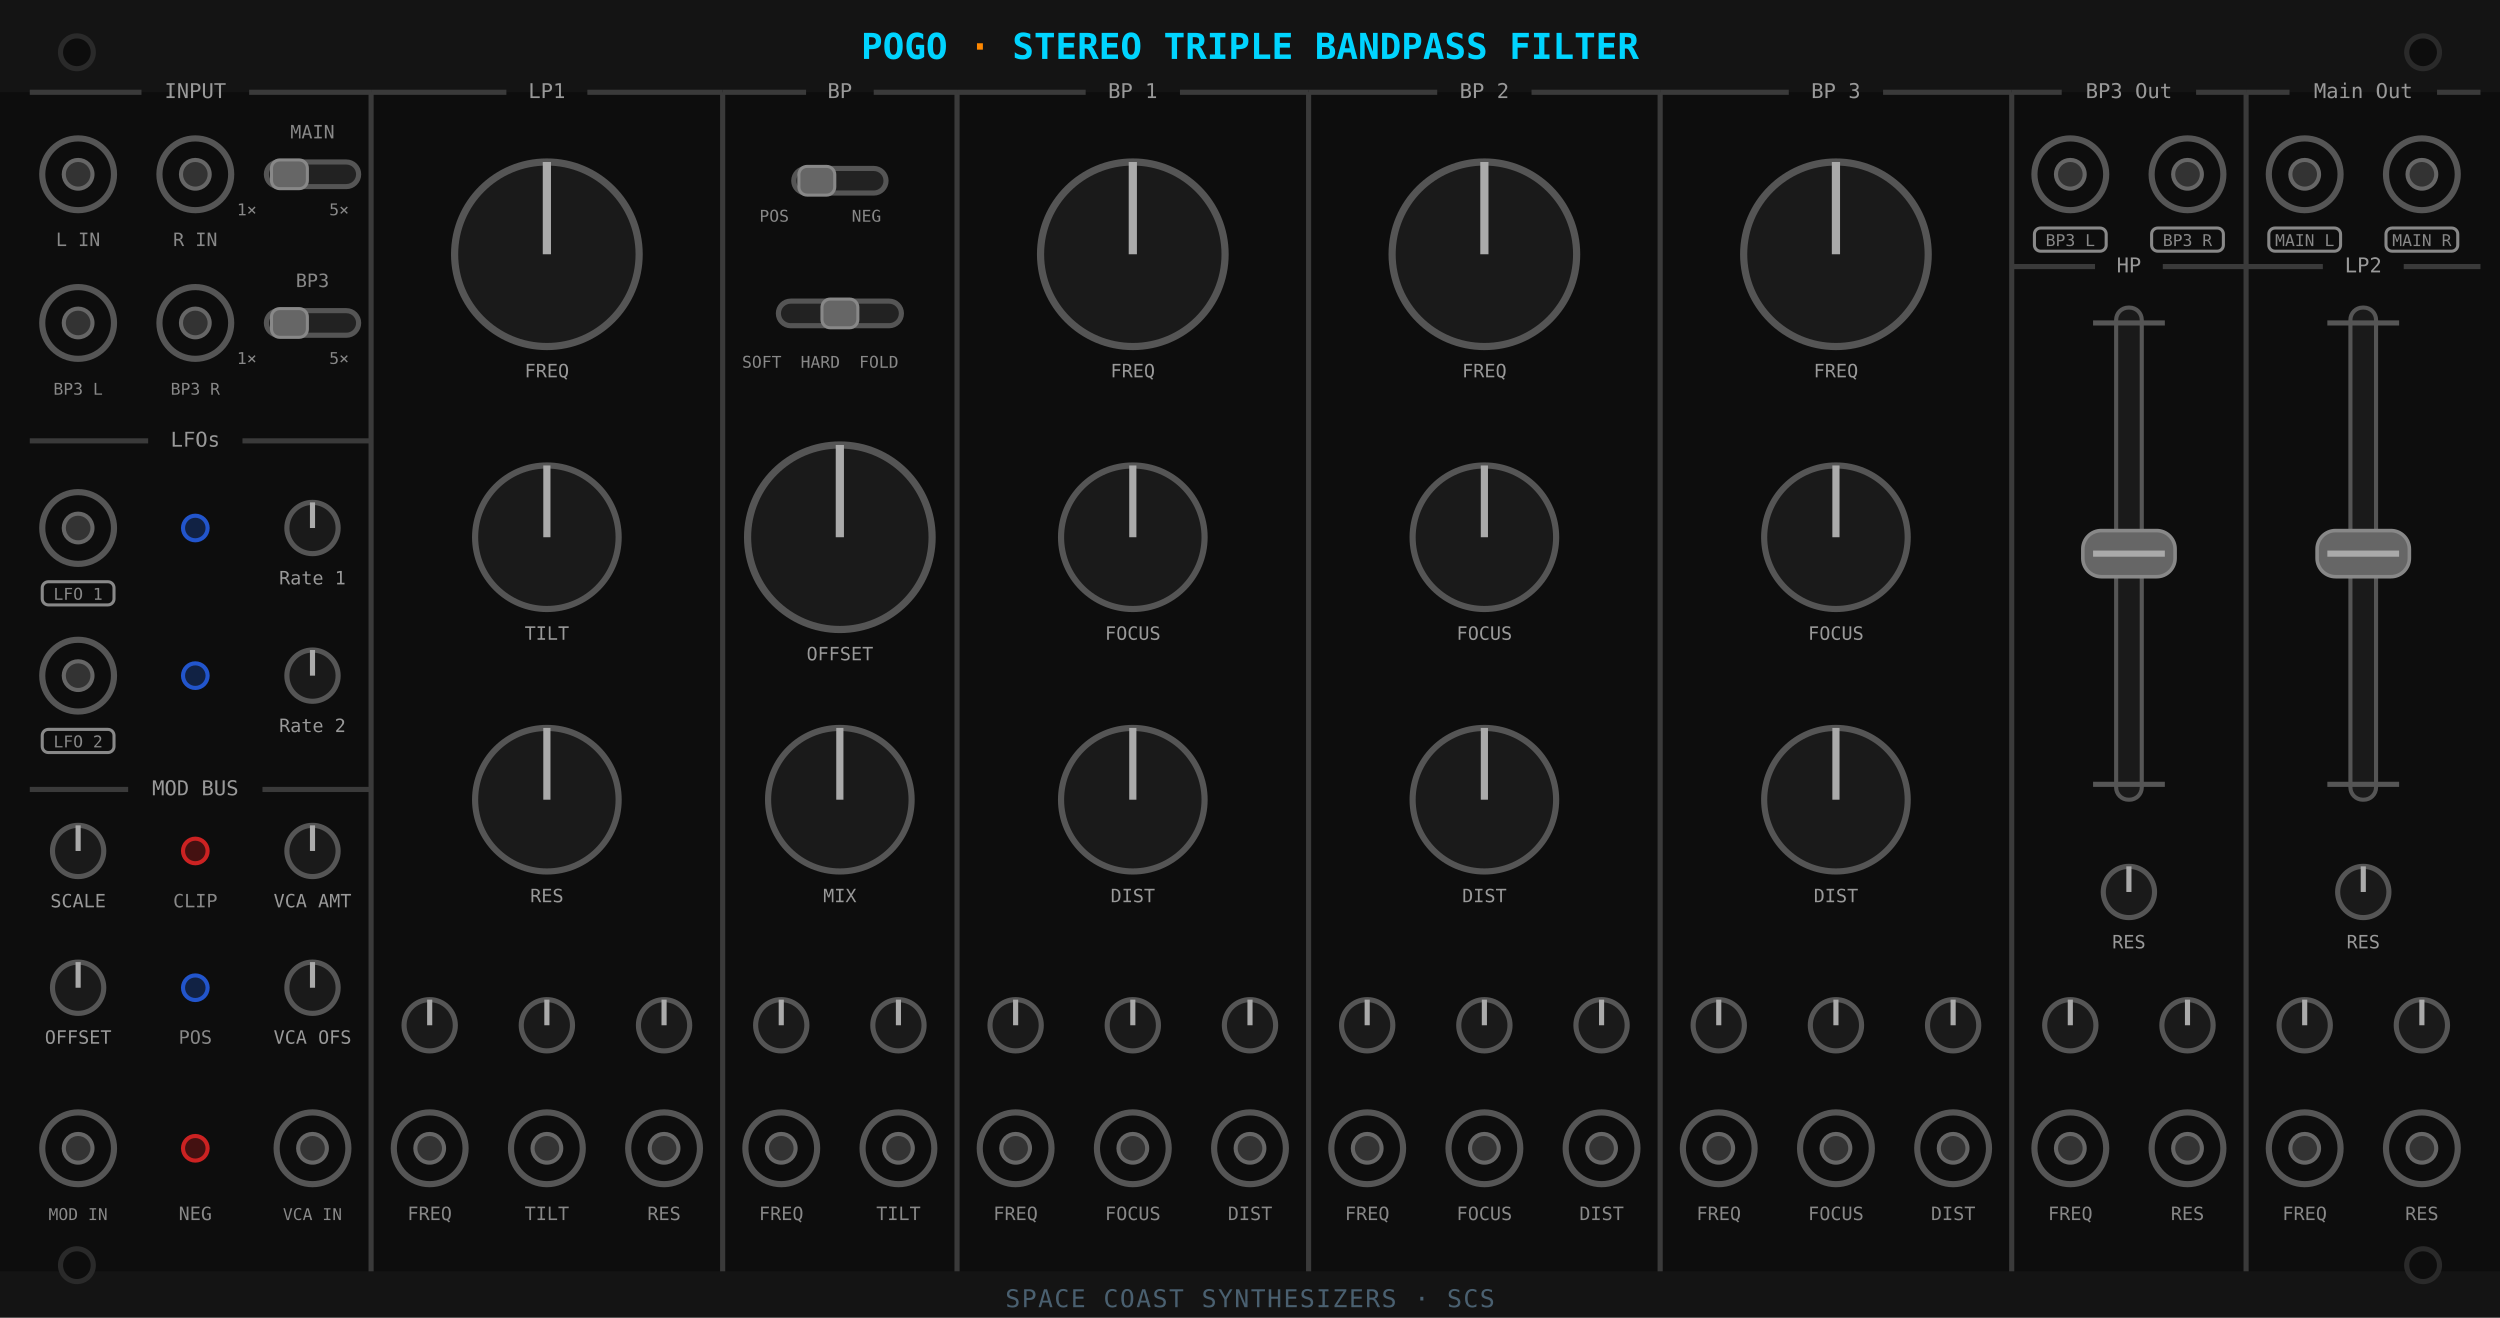
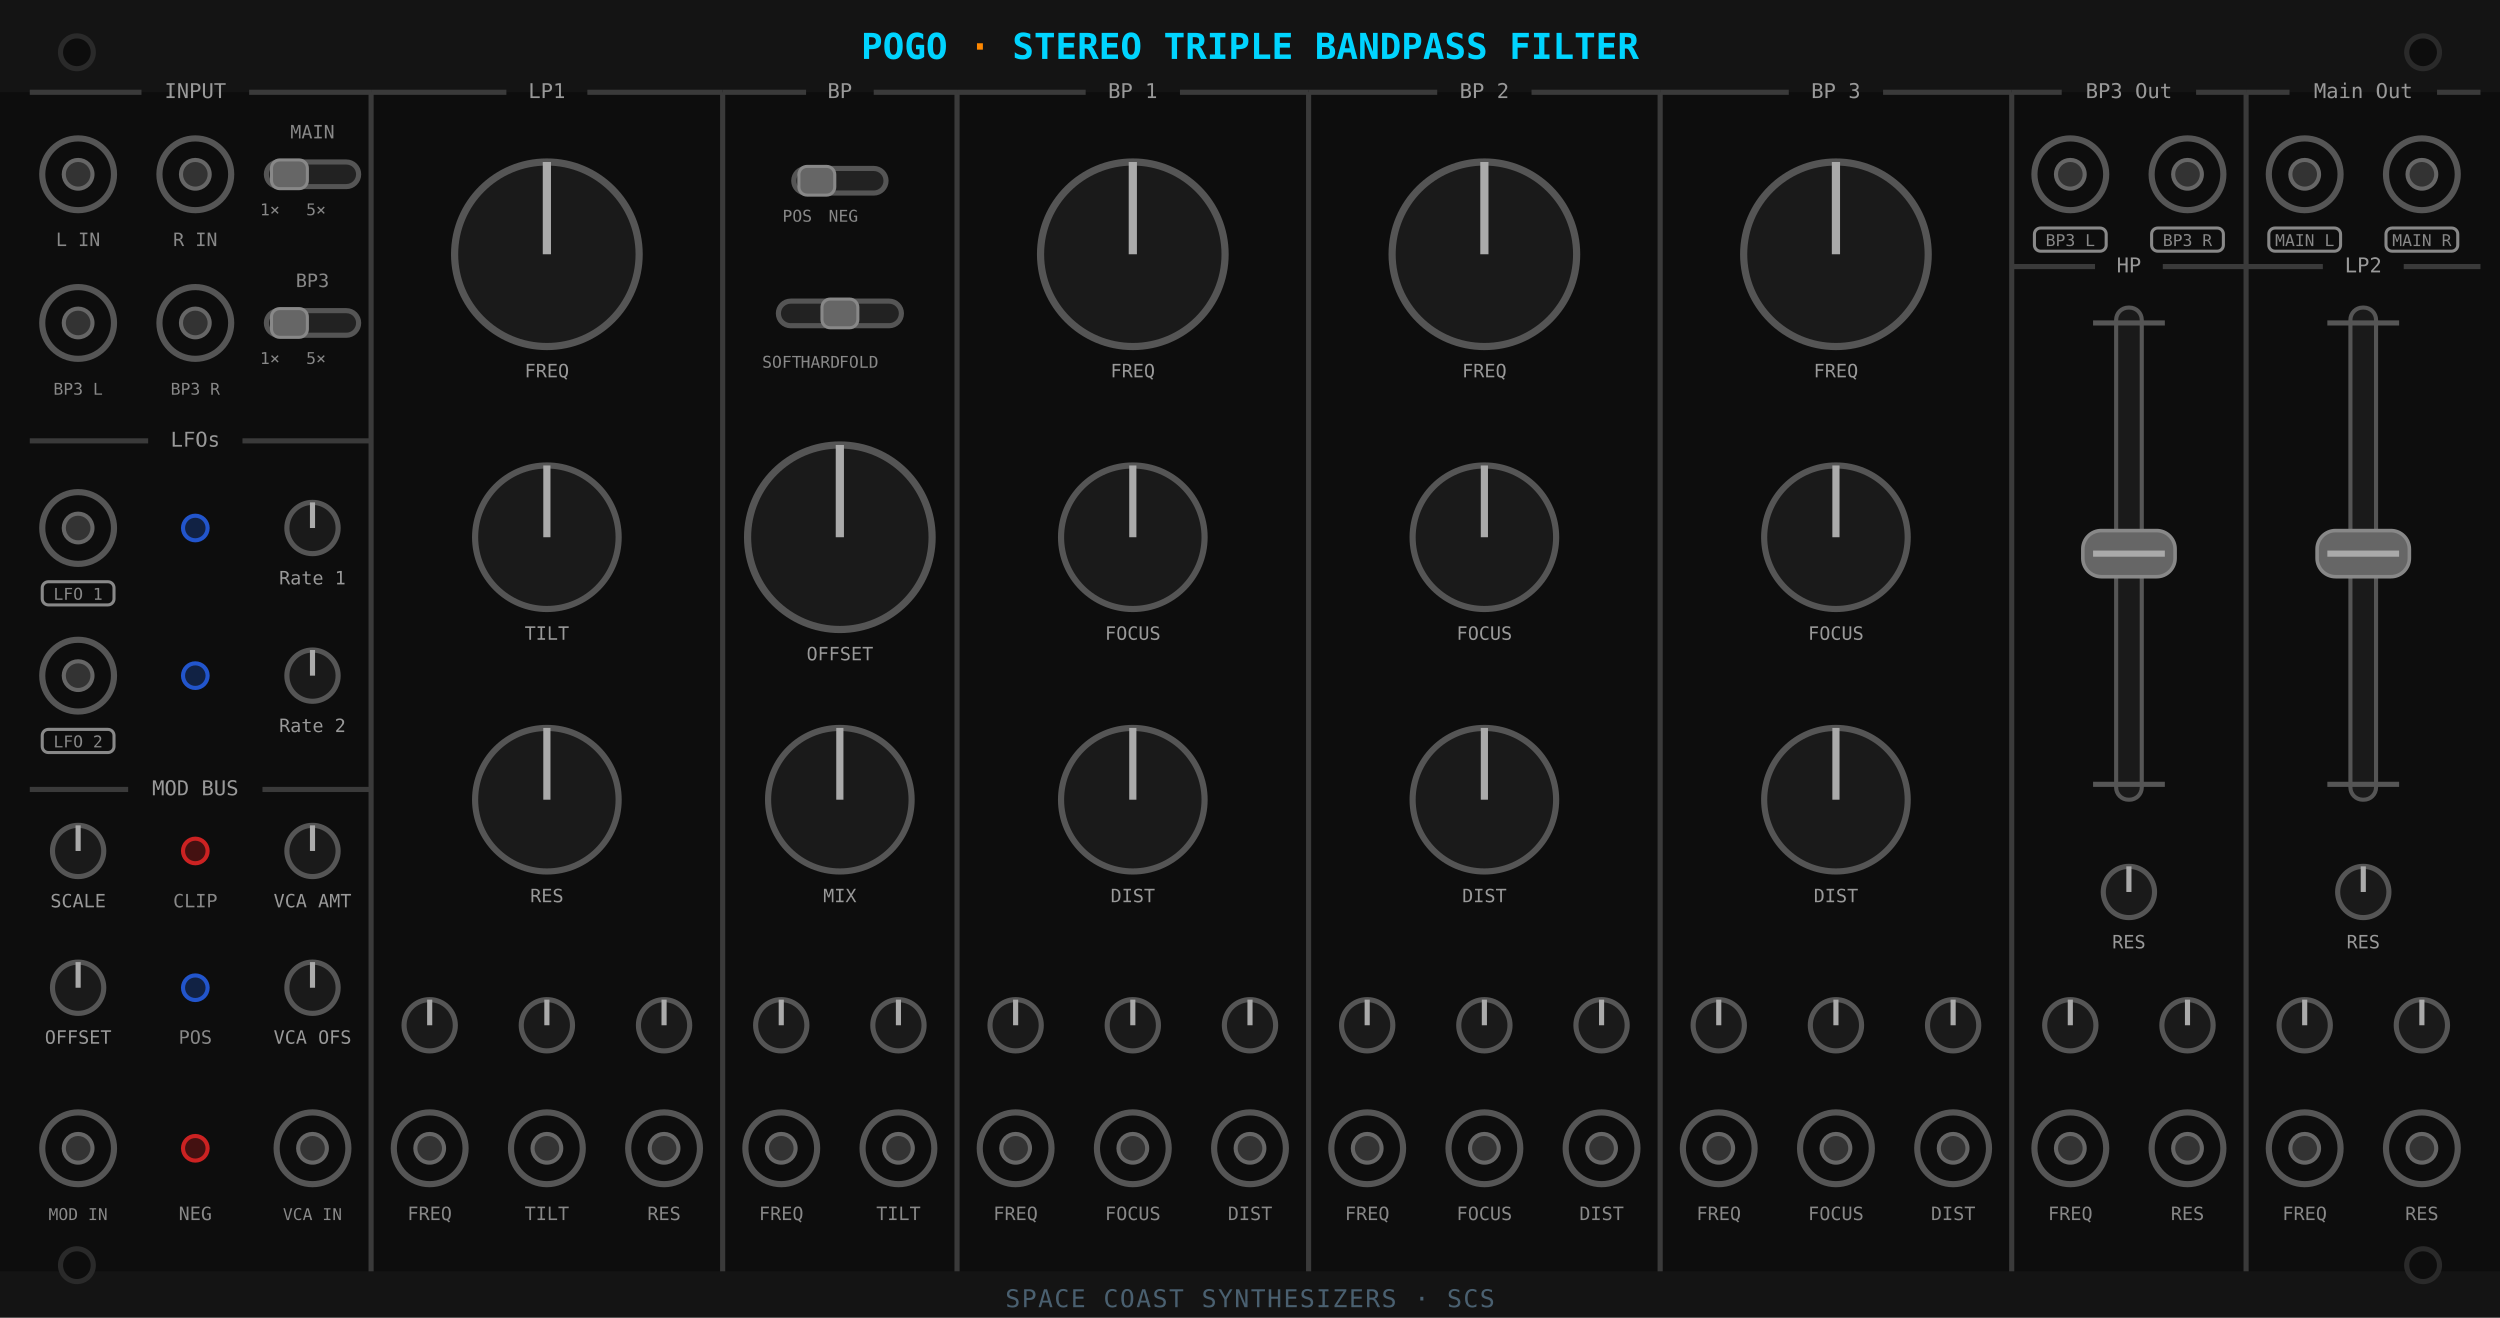
<svg xmlns="http://www.w3.org/2000/svg" width="243.84mm" height="128.5mm" viewBox="0 0 243.84 128.5">
  <rect x="0" y="0" width="243.84" height="128.5" fill="#0d0d0d" />
  <rect x="0" y="0" width="243.84" height="9.0" fill="#141414" />
  <rect x="0" y="124.0" width="243.84" height="4.5" fill="#141414" />
  <circle cx="7.5" cy="5.1" r="1.6" fill="#0d0d0d" stroke="#2a2a2a" stroke-width="0.5" />
  <circle cx="236.34" cy="5.1" r="1.6" fill="#0d0d0d" stroke="#2a2a2a" stroke-width="0.5" />
  <circle cx="7.5" cy="123.4" r="1.6" fill="#0d0d0d" stroke="#2a2a2a" stroke-width="0.5" />
  <circle cx="236.34" cy="123.4" r="1.6" fill="#0d0d0d" stroke="#2a2a2a" stroke-width="0.5" />
  <text x="121.92" y="5.75" fill="#00d4ff" font-family="monospace" font-size="3.5" font-weight="bold" text-anchor="middle">POGO  <tspan fill="#ff8800">·</tspan> STEREO TRIPLE BANDPASS FILTER</text>
  <text x="121.92" y="127.5" fill="#4a6070" font-family="monospace" font-size="2.4" text-anchor="middle" letter-spacing="0.15">SPACE COAST SYNTHESIZERS  ·  SCS</text>
  <line x1="36.195" y1="9.0" x2="36.195" y2="124.0" stroke="#3a3a3a" stroke-width="0.5" />
  <line x1="70.485" y1="9.0" x2="70.485" y2="124.0" stroke="#3a3a3a" stroke-width="0.5" />
  <line x1="93.345" y1="9.0" x2="93.345" y2="124.0" stroke="#3a3a3a" stroke-width="0.5" />
  <line x1="127.635" y1="9.0" x2="127.635" y2="124.0" stroke="#3a3a3a" stroke-width="0.5" />
  <line x1="161.925" y1="9.0" x2="161.925" y2="124.0" stroke="#3a3a3a" stroke-width="0.5" />
  <line x1="196.215" y1="9.0" x2="196.215" y2="124.0" stroke="#3a3a3a" stroke-width="0.5" />
  <line x1="219.075" y1="9.0" x2="219.075" y2="124.0" stroke="#3a3a3a" stroke-width="0.5" />
  <line x1="2.905" y1="9.0" x2="13.80" y2="9.0" stroke="#3a3a3a" stroke-width="0.5" />
  <line x1="24.30" y1="9.0" x2="36.195" y2="9.0" stroke="#3a3a3a" stroke-width="0.5" />
  <text x="19.05" y="9.0" fill="#999" font-family="monospace" font-size="2.0" text-anchor="middle" dominant-baseline="middle">INPUT</text>
  <line x1="2.905" y1="43.0" x2="14.45" y2="43.0" stroke="#3a3a3a" stroke-width="0.5" />
  <line x1="23.65" y1="43.0" x2="36.195" y2="43.0" stroke="#3a3a3a" stroke-width="0.5" />
  <text x="19.05" y="43.0" fill="#999" font-family="monospace" font-size="2.0" text-anchor="middle" dominant-baseline="middle">LFOs</text>
  <line x1="2.905" y1="77.0" x2="12.50" y2="77.0" stroke="#3a3a3a" stroke-width="0.5" />
  <line x1="25.60" y1="77.0" x2="36.195" y2="77.0" stroke="#3a3a3a" stroke-width="0.5" />
  <text x="19.05" y="77.0" fill="#999" font-family="monospace" font-size="2.0" text-anchor="middle" dominant-baseline="middle">MOD BUS</text>
  <line x1="36.195" y1="9.0" x2="49.39" y2="9.0" stroke="#3a3a3a" stroke-width="0.5" />
  <line x1="57.29" y1="9.0" x2="70.485" y2="9.0" stroke="#3a3a3a" stroke-width="0.5" />
  <text x="53.34" y="9.0" fill="#999" font-family="monospace" font-size="2.0" text-anchor="middle" dominant-baseline="middle">LP1</text>
  <line x1="70.485" y1="9.0" x2="78.62" y2="9.0" stroke="#3a3a3a" stroke-width="0.5" />
  <line x1="85.22" y1="9.0" x2="93.345" y2="9.0" stroke="#3a3a3a" stroke-width="0.5" />
  <text x="81.915" y="9.0" fill="#999" font-family="monospace" font-size="2.0" text-anchor="middle" dominant-baseline="middle">BP</text>
  <line x1="93.345" y1="9.0" x2="105.89" y2="9.0" stroke="#3a3a3a" stroke-width="0.5" />
  <line x1="115.09" y1="9.0" x2="127.635" y2="9.0" stroke="#3a3a3a" stroke-width="0.5" />
  <text x="110.49" y="9.0" fill="#999" font-family="monospace" font-size="2.0" text-anchor="middle" dominant-baseline="middle">BP 1</text>
  <line x1="127.635" y1="9.0" x2="140.18" y2="9.0" stroke="#3a3a3a" stroke-width="0.5" />
  <line x1="149.38" y1="9.0" x2="161.925" y2="9.0" stroke="#3a3a3a" stroke-width="0.5" />
  <text x="144.78" y="9.0" fill="#999" font-family="monospace" font-size="2.0" text-anchor="middle" dominant-baseline="middle">BP 2</text>
  <line x1="161.925" y1="9.0" x2="174.47" y2="9.0" stroke="#3a3a3a" stroke-width="0.5" />
  <line x1="183.67" y1="9.0" x2="196.215" y2="9.0" stroke="#3a3a3a" stroke-width="0.5" />
  <text x="179.07" y="9.0" fill="#999" font-family="monospace" font-size="2.0" text-anchor="middle" dominant-baseline="middle">BP 3</text>
  <line x1="196.215" y1="9.0" x2="201.09" y2="9.0" stroke="#3a3a3a" stroke-width="0.5" />
  <line x1="214.20" y1="9.0" x2="219.075" y2="9.0" stroke="#3a3a3a" stroke-width="0.5" />
  <text x="207.645" y="9.0" fill="#999" font-family="monospace" font-size="2.0" text-anchor="middle" dominant-baseline="middle">BP3 Out</text>
  <line x1="196.215" y1="26.0" x2="204.34" y2="26.0" stroke="#3a3a3a" stroke-width="0.5" />
  <line x1="210.95" y1="26.0" x2="219.075" y2="26.0" stroke="#3a3a3a" stroke-width="0.5" />
  <text x="207.645" y="26.0" fill="#999" font-family="monospace" font-size="2.0" text-anchor="middle" dominant-baseline="middle">HP</text>
  <line x1="219.075" y1="9.0" x2="223.31" y2="9.0" stroke="#3a3a3a" stroke-width="0.5" />
  <line x1="237.70" y1="9.0" x2="241.935" y2="9.0" stroke="#3a3a3a" stroke-width="0.5" />
  <text x="230.505" y="9.0" fill="#999" font-family="monospace" font-size="2.0" text-anchor="middle" dominant-baseline="middle">Main Out</text>
  <line x1="219.075" y1="26.0" x2="226.56" y2="26.0" stroke="#3a3a3a" stroke-width="0.5" />
  <line x1="234.45" y1="26.0" x2="241.935" y2="26.0" stroke="#3a3a3a" stroke-width="0.5" />
  <text x="230.505" y="26.0" fill="#999" font-family="monospace" font-size="2.0" text-anchor="middle" dominant-baseline="middle">LP2</text>
  <circle cx="7.62" cy="17.0" r="3.5" fill="none" stroke="#555" stroke-width="0.6" />
  <circle cx="7.62" cy="17.0" r="1.4" fill="#333" stroke="#666" stroke-width="0.4" />
  <text x="7.62" y="24.0" fill="#888" font-family="monospace" font-size="1.8" text-anchor="middle">L IN</text>
  <circle cx="19.05" cy="17.0" r="3.5" fill="none" stroke="#555" stroke-width="0.6" />
  <circle cx="19.05" cy="17.0" r="1.4" fill="#333" stroke="#666" stroke-width="0.4" />
  <text x="19.05" y="24.0" fill="#888" font-family="monospace" font-size="1.8" text-anchor="middle">R IN</text>
  <text x="30.48" y="13.5" fill="#888" font-family="monospace" font-size="1.8" text-anchor="middle">MAIN</text>
  <rect x="25.98" y="15.80" width="9" height="2.4" rx="1.2" fill="#222" stroke="#555" stroke-width="0.5" />
  <rect x="26.48" y="15.60" width="3.5" height="2.8" rx="0.8" fill="#666" stroke="#888" stroke-width="0.3" />
-   <text x="24.075" y="21.0" fill="#888" font-family="monospace" font-size="1.6" text-anchor="middle">1×</text>
-   <text x="33.075" y="21.0" fill="#888" font-family="monospace" font-size="1.6" text-anchor="middle">5×</text>
+   <text x="26.325" y="21.0" fill="#888" font-family="monospace" font-size="1.6" text-anchor="middle">1×</text>
+   <text x="30.825" y="21.0" fill="#888" font-family="monospace" font-size="1.6" text-anchor="middle">5×</text>
  <circle cx="7.62" cy="31.5" r="3.5" fill="none" stroke="#555" stroke-width="0.6" />
  <circle cx="7.62" cy="31.5" r="1.4" fill="#333" stroke="#666" stroke-width="0.4" />
  <text x="7.62" y="38.5" fill="#888" font-family="monospace" font-size="1.6" text-anchor="middle">BP3 L</text>
  <circle cx="19.05" cy="31.5" r="3.5" fill="none" stroke="#555" stroke-width="0.6" />
  <circle cx="19.05" cy="31.5" r="1.4" fill="#333" stroke="#666" stroke-width="0.4" />
  <text x="19.05" y="38.5" fill="#888" font-family="monospace" font-size="1.6" text-anchor="middle">BP3 R</text>
  <text x="30.48" y="28.0" fill="#888" font-family="monospace" font-size="1.8" text-anchor="middle">BP3</text>
  <rect x="25.98" y="30.30" width="9" height="2.4" rx="1.2" fill="#222" stroke="#555" stroke-width="0.5" />
  <rect x="26.48" y="30.10" width="3.5" height="2.8" rx="0.8" fill="#666" stroke="#888" stroke-width="0.3" />
-   <text x="24.075" y="35.5" fill="#888" font-family="monospace" font-size="1.6" text-anchor="middle">1×</text>
-   <text x="33.075" y="35.5" fill="#888" font-family="monospace" font-size="1.6" text-anchor="middle">5×</text>
+   <text x="26.325" y="35.5" fill="#888" font-family="monospace" font-size="1.6" text-anchor="middle">1×</text>
+   <text x="30.825" y="35.5" fill="#888" font-family="monospace" font-size="1.6" text-anchor="middle">5×</text>
  <circle cx="7.62" cy="51.5" r="3.5" fill="none" stroke="#555" stroke-width="0.6" />
  <circle cx="7.62" cy="51.5" r="1.4" fill="#333" stroke="#666" stroke-width="0.4" />
  <rect x="4.12" y="56.74" width="7.0" height="2.26" rx="0.6" fill="none" stroke="#888" stroke-width="0.3" />
  <text x="7.62" y="58.5" fill="#888" font-family="monospace" font-size="1.6" text-anchor="middle">LFO 1</text>
  <circle cx="19.05" cy="51.5" r="1.2" fill="#112244" stroke="#2255cc" stroke-width="0.4" />
  <circle cx="30.48" cy="51.5" r="2.5" fill="#1a1a1a" stroke="#555" stroke-width="0.5" />
  <line x1="30.48" y1="51.5" x2="30.48" y2="49.0" stroke="#aaa" stroke-width="0.5" />
  <text x="30.48" y="57.0" fill="#999" font-family="monospace" font-size="1.8" text-anchor="middle">Rate 1</text>
  <circle cx="7.62" cy="65.9" r="3.5" fill="none" stroke="#555" stroke-width="0.6" />
  <circle cx="7.62" cy="65.9" r="1.4" fill="#333" stroke="#666" stroke-width="0.4" />
  <rect x="4.12" y="71.14" width="7.0" height="2.26" rx="0.6" fill="none" stroke="#888" stroke-width="0.3" />
  <text x="7.62" y="72.9" fill="#888" font-family="monospace" font-size="1.6" text-anchor="middle">LFO 2</text>
  <circle cx="19.05" cy="65.9" r="1.2" fill="#112244" stroke="#2255cc" stroke-width="0.4" />
  <circle cx="30.48" cy="65.9" r="2.5" fill="#1a1a1a" stroke="#555" stroke-width="0.5" />
  <line x1="30.48" y1="65.9" x2="30.48" y2="63.4" stroke="#aaa" stroke-width="0.5" />
  <text x="30.48" y="71.4" fill="#999" font-family="monospace" font-size="1.8" text-anchor="middle">Rate 2</text>
  <circle cx="7.62" cy="83.0" r="2.5" fill="#1a1a1a" stroke="#555" stroke-width="0.5" />
  <line x1="7.62" y1="83.0" x2="7.62" y2="80.5" stroke="#aaa" stroke-width="0.5" />
  <text x="7.62" y="88.5" fill="#999" font-family="monospace" font-size="1.8" text-anchor="middle">SCALE</text>
  <circle cx="30.48" cy="83.0" r="2.5" fill="#1a1a1a" stroke="#555" stroke-width="0.5" />
  <line x1="30.48" y1="83.0" x2="30.48" y2="80.5" stroke="#aaa" stroke-width="0.5" />
  <text x="30.48" y="88.5" fill="#999" font-family="monospace" font-size="1.8" text-anchor="middle">VCA AMT</text>
  <circle cx="19.05" cy="83.0" r="1.2" fill="#441111" stroke="#cc2222" stroke-width="0.4" />
  <text x="19.05" y="88.5" fill="#888" font-family="monospace" font-size="1.8" text-anchor="middle">CLIP</text>
  <circle cx="7.62" cy="96.34" r="2.5" fill="#1a1a1a" stroke="#555" stroke-width="0.5" />
  <line x1="7.62" y1="96.34" x2="7.62" y2="93.84" stroke="#aaa" stroke-width="0.5" />
  <text x="7.62" y="101.8" fill="#999" font-family="monospace" font-size="1.8" text-anchor="middle">OFFSET</text>
  <circle cx="30.48" cy="96.34" r="2.5" fill="#1a1a1a" stroke="#555" stroke-width="0.5" />
  <line x1="30.48" y1="96.34" x2="30.48" y2="93.84" stroke="#aaa" stroke-width="0.5" />
  <text x="30.48" y="101.8" fill="#999" font-family="monospace" font-size="1.8" text-anchor="middle">VCA OFS</text>
  <circle cx="19.05" cy="96.34" r="1.2" fill="#112244" stroke="#2255cc" stroke-width="0.4" />
  <text x="19.05" y="101.8" fill="#888" font-family="monospace" font-size="1.8" text-anchor="middle">POS</text>
  <circle cx="7.62" cy="112.0" r="3.5" fill="none" stroke="#555" stroke-width="0.6" />
  <circle cx="7.62" cy="112.0" r="1.4" fill="#333" stroke="#666" stroke-width="0.4" />
  <text x="7.62" y="119.0" fill="#888" font-family="monospace" font-size="1.6" text-anchor="middle">MOD IN</text>
  <circle cx="19.05" cy="112.0" r="1.2" fill="#441111" stroke="#cc2222" stroke-width="0.4" />
  <text x="19.05" y="119.0" fill="#888" font-family="monospace" font-size="1.8" text-anchor="middle">NEG</text>
  <circle cx="30.48" cy="112.0" r="3.5" fill="none" stroke="#555" stroke-width="0.6" />
  <circle cx="30.48" cy="112.0" r="1.4" fill="#333" stroke="#666" stroke-width="0.4" />
  <text x="30.48" y="119.0" fill="#888" font-family="monospace" font-size="1.6" text-anchor="middle">VCA IN</text>
  <circle cx="53.34" cy="24.8" r="9.0" fill="#1a1a1a" stroke="#555" stroke-width="0.7" />
  <line x1="53.34" y1="24.8" x2="53.34" y2="15.8" stroke="#aaa" stroke-width="0.8" />
  <text x="53.34" y="36.8" fill="#999" font-family="monospace" font-size="1.8" text-anchor="middle">FREQ</text>
  <circle cx="53.34" cy="52.4" r="7.0" fill="#1a1a1a" stroke="#555" stroke-width="0.6" />
  <line x1="53.34" y1="52.4" x2="53.34" y2="45.4" stroke="#aaa" stroke-width="0.7" />
  <text x="53.34" y="62.4" fill="#999" font-family="monospace" font-size="1.8" text-anchor="middle">TILT</text>
  <circle cx="53.34" cy="78.0" r="7.0" fill="#1a1a1a" stroke="#555" stroke-width="0.6" />
  <line x1="53.34" y1="78.0" x2="53.34" y2="71.0" stroke="#aaa" stroke-width="0.7" />
  <text x="53.34" y="88.0" fill="#999" font-family="monospace" font-size="1.8" text-anchor="middle">RES</text>
  <circle cx="41.91" cy="100.0" r="2.5" fill="#1a1a1a" stroke="#555" stroke-width="0.5" />
  <line x1="41.91" y1="100.0" x2="41.91" y2="97.5" stroke="#aaa" stroke-width="0.5" />
  <text x="41.91" y="105.5" fill="#999" font-family="monospace" font-size="1.8" text-anchor="middle" />
  <circle cx="53.34" cy="100.0" r="2.5" fill="#1a1a1a" stroke="#555" stroke-width="0.5" />
  <line x1="53.34" y1="100.0" x2="53.34" y2="97.5" stroke="#aaa" stroke-width="0.5" />
  <text x="53.34" y="105.5" fill="#999" font-family="monospace" font-size="1.8" text-anchor="middle" />
  <circle cx="64.77" cy="100.0" r="2.5" fill="#1a1a1a" stroke="#555" stroke-width="0.5" />
  <line x1="64.77" y1="100.0" x2="64.77" y2="97.5" stroke="#aaa" stroke-width="0.5" />
  <text x="64.77" y="105.5" fill="#999" font-family="monospace" font-size="1.8" text-anchor="middle" />
  <circle cx="41.91" cy="112.0" r="3.5" fill="none" stroke="#555" stroke-width="0.6" />
  <circle cx="41.91" cy="112.0" r="1.4" fill="#333" stroke="#666" stroke-width="0.4" />
  <text x="41.91" y="119.0" fill="#888" font-family="monospace" font-size="1.8" text-anchor="middle">FREQ</text>
  <circle cx="53.34" cy="112.0" r="3.5" fill="none" stroke="#555" stroke-width="0.6" />
  <circle cx="53.34" cy="112.0" r="1.4" fill="#333" stroke="#666" stroke-width="0.4" />
  <text x="53.34" y="119.0" fill="#888" font-family="monospace" font-size="1.8" text-anchor="middle">TILT</text>
  <circle cx="64.77" cy="112.0" r="3.5" fill="none" stroke="#555" stroke-width="0.6" />
  <circle cx="64.77" cy="112.0" r="1.4" fill="#333" stroke="#666" stroke-width="0.4" />
  <text x="64.77" y="119.0" fill="#888" font-family="monospace" font-size="1.8" text-anchor="middle">RES</text>
  <text x="81.915" y="14.13" fill="#888" font-family="monospace" font-size="1.8" text-anchor="middle" />
  <rect x="77.42" y="16.43" width="9" height="2.4" rx="1.2" fill="#222" stroke="#555" stroke-width="0.5" />
  <rect x="77.92" y="16.23" width="3.5" height="2.8" rx="0.8" fill="#666" stroke="#888" stroke-width="0.3" />
-   <text x="75.51" y="21.63" fill="#888" font-family="monospace" font-size="1.6" text-anchor="middle">POS</text>
-   <text x="84.51" y="21.63" fill="#888" font-family="monospace" font-size="1.6" text-anchor="middle">NEG</text>
+   <text x="77.76" y="21.63" fill="#888" font-family="monospace" font-size="1.6" text-anchor="middle">POS</text>
+   <text x="82.26" y="21.63" fill="#888" font-family="monospace" font-size="1.6" text-anchor="middle">NEG</text>
  <rect x="75.92" y="29.37" width="12" height="2.4" rx="1.2" fill="#222" stroke="#555" stroke-width="0.5" />
  <rect x="80.17" y="29.17" width="3.5" height="2.8" rx="0.8" fill="#666" stroke="#888" stroke-width="0.3" />
-   <text x="74.3" y="35.87" fill="#888" font-family="monospace" font-size="1.6" text-anchor="middle">SOFT</text>
+   <text x="76.26" y="35.87" fill="#888" font-family="monospace" font-size="1.6" text-anchor="middle">SOFT</text>
  <text x="80.01" y="35.87" fill="#888" font-family="monospace" font-size="1.6" text-anchor="middle">HARD</text>
-   <text x="85.72" y="35.87" fill="#888" font-family="monospace" font-size="1.6" text-anchor="middle">FOLD</text>
+   <text x="83.76" y="35.87" fill="#888" font-family="monospace" font-size="1.6" text-anchor="middle">FOLD</text>
  <text x="81.915" y="39.37" fill="#999" font-family="monospace" font-size="1.8" text-anchor="middle" />
  <circle cx="81.915" cy="52.4" r="9.0" fill="#1a1a1a" stroke="#555" stroke-width="0.7" />
  <line x1="81.915" y1="52.4" x2="81.915" y2="43.4" stroke="#aaa" stroke-width="0.8" />
  <text x="81.915" y="64.4" fill="#999" font-family="monospace" font-size="1.8" text-anchor="middle">OFFSET</text>
  <circle cx="81.915" cy="78.0" r="7.0" fill="#1a1a1a" stroke="#555" stroke-width="0.6" />
  <line x1="81.915" y1="78.0" x2="81.915" y2="71.0" stroke="#aaa" stroke-width="0.7" />
  <text x="81.915" y="88.0" fill="#999" font-family="monospace" font-size="1.8" text-anchor="middle">MIX</text>
  <circle cx="76.2" cy="100.0" r="2.5" fill="#1a1a1a" stroke="#555" stroke-width="0.5" />
  <line x1="76.2" y1="100.0" x2="76.2" y2="97.5" stroke="#aaa" stroke-width="0.5" />
  <text x="76.2" y="105.5" fill="#999" font-family="monospace" font-size="1.8" text-anchor="middle" />
  <circle cx="87.63" cy="100.0" r="2.5" fill="#1a1a1a" stroke="#555" stroke-width="0.5" />
  <line x1="87.63" y1="100.0" x2="87.63" y2="97.5" stroke="#aaa" stroke-width="0.5" />
  <text x="87.63" y="105.5" fill="#999" font-family="monospace" font-size="1.8" text-anchor="middle" />
  <circle cx="76.2" cy="112.0" r="3.5" fill="none" stroke="#555" stroke-width="0.6" />
  <circle cx="76.2" cy="112.0" r="1.4" fill="#333" stroke="#666" stroke-width="0.4" />
  <text x="76.2" y="119.0" fill="#888" font-family="monospace" font-size="1.8" text-anchor="middle">FREQ</text>
  <circle cx="87.63" cy="112.0" r="3.5" fill="none" stroke="#555" stroke-width="0.6" />
  <circle cx="87.63" cy="112.0" r="1.4" fill="#333" stroke="#666" stroke-width="0.4" />
  <text x="87.63" y="119.0" fill="#888" font-family="monospace" font-size="1.8" text-anchor="middle">TILT</text>
  <circle cx="110.49" cy="24.8" r="9.0" fill="#1a1a1a" stroke="#555" stroke-width="0.7" />
  <line x1="110.49" y1="24.8" x2="110.49" y2="15.8" stroke="#aaa" stroke-width="0.8" />
  <text x="110.49" y="36.8" fill="#999" font-family="monospace" font-size="1.8" text-anchor="middle">FREQ</text>
  <circle cx="110.49" cy="52.4" r="7.0" fill="#1a1a1a" stroke="#555" stroke-width="0.6" />
  <line x1="110.49" y1="52.4" x2="110.49" y2="45.4" stroke="#aaa" stroke-width="0.7" />
  <text x="110.49" y="62.4" fill="#999" font-family="monospace" font-size="1.8" text-anchor="middle">FOCUS</text>
  <circle cx="110.49" cy="78.0" r="7.0" fill="#1a1a1a" stroke="#555" stroke-width="0.6" />
  <line x1="110.49" y1="78.0" x2="110.49" y2="71.0" stroke="#aaa" stroke-width="0.7" />
  <text x="110.49" y="88.0" fill="#999" font-family="monospace" font-size="1.8" text-anchor="middle">DIST</text>
  <circle cx="99.06" cy="100.0" r="2.5" fill="#1a1a1a" stroke="#555" stroke-width="0.5" />
  <line x1="99.06" y1="100.0" x2="99.06" y2="97.5" stroke="#aaa" stroke-width="0.5" />
  <text x="99.06" y="105.5" fill="#999" font-family="monospace" font-size="1.8" text-anchor="middle" />
  <circle cx="110.49" cy="100.0" r="2.5" fill="#1a1a1a" stroke="#555" stroke-width="0.5" />
  <line x1="110.49" y1="100.0" x2="110.49" y2="97.5" stroke="#aaa" stroke-width="0.5" />
  <text x="110.49" y="105.5" fill="#999" font-family="monospace" font-size="1.8" text-anchor="middle" />
  <circle cx="121.92" cy="100.0" r="2.5" fill="#1a1a1a" stroke="#555" stroke-width="0.5" />
  <line x1="121.92" y1="100.0" x2="121.92" y2="97.5" stroke="#aaa" stroke-width="0.5" />
  <text x="121.92" y="105.5" fill="#999" font-family="monospace" font-size="1.8" text-anchor="middle" />
  <circle cx="99.06" cy="112.0" r="3.5" fill="none" stroke="#555" stroke-width="0.6" />
  <circle cx="99.06" cy="112.0" r="1.4" fill="#333" stroke="#666" stroke-width="0.4" />
  <text x="99.06" y="119.0" fill="#888" font-family="monospace" font-size="1.8" text-anchor="middle">FREQ</text>
  <circle cx="110.49" cy="112.0" r="3.5" fill="none" stroke="#555" stroke-width="0.6" />
  <circle cx="110.49" cy="112.0" r="1.4" fill="#333" stroke="#666" stroke-width="0.4" />
  <text x="110.49" y="119.0" fill="#888" font-family="monospace" font-size="1.8" text-anchor="middle">FOCUS</text>
  <circle cx="121.92" cy="112.0" r="3.5" fill="none" stroke="#555" stroke-width="0.6" />
  <circle cx="121.92" cy="112.0" r="1.4" fill="#333" stroke="#666" stroke-width="0.4" />
  <text x="121.92" y="119.0" fill="#888" font-family="monospace" font-size="1.8" text-anchor="middle">DIST</text>
  <circle cx="144.78" cy="24.8" r="9.0" fill="#1a1a1a" stroke="#555" stroke-width="0.7" />
  <line x1="144.78" y1="24.8" x2="144.78" y2="15.8" stroke="#aaa" stroke-width="0.8" />
  <text x="144.78" y="36.8" fill="#999" font-family="monospace" font-size="1.8" text-anchor="middle">FREQ</text>
  <circle cx="144.78" cy="52.4" r="7.0" fill="#1a1a1a" stroke="#555" stroke-width="0.6" />
  <line x1="144.78" y1="52.4" x2="144.78" y2="45.4" stroke="#aaa" stroke-width="0.7" />
  <text x="144.78" y="62.4" fill="#999" font-family="monospace" font-size="1.8" text-anchor="middle">FOCUS</text>
  <circle cx="144.78" cy="78.0" r="7.0" fill="#1a1a1a" stroke="#555" stroke-width="0.6" />
  <line x1="144.78" y1="78.0" x2="144.78" y2="71.0" stroke="#aaa" stroke-width="0.7" />
  <text x="144.78" y="88.0" fill="#999" font-family="monospace" font-size="1.8" text-anchor="middle">DIST</text>
  <circle cx="133.35" cy="100.0" r="2.5" fill="#1a1a1a" stroke="#555" stroke-width="0.5" />
  <line x1="133.35" y1="100.0" x2="133.35" y2="97.5" stroke="#aaa" stroke-width="0.5" />
  <text x="133.35" y="105.5" fill="#999" font-family="monospace" font-size="1.8" text-anchor="middle" />
  <circle cx="144.78" cy="100.0" r="2.5" fill="#1a1a1a" stroke="#555" stroke-width="0.5" />
  <line x1="144.78" y1="100.0" x2="144.78" y2="97.5" stroke="#aaa" stroke-width="0.5" />
  <text x="144.78" y="105.5" fill="#999" font-family="monospace" font-size="1.8" text-anchor="middle" />
  <circle cx="156.21" cy="100.0" r="2.5" fill="#1a1a1a" stroke="#555" stroke-width="0.5" />
  <line x1="156.21" y1="100.0" x2="156.21" y2="97.5" stroke="#aaa" stroke-width="0.5" />
  <text x="156.21" y="105.5" fill="#999" font-family="monospace" font-size="1.8" text-anchor="middle" />
  <circle cx="133.35" cy="112.0" r="3.5" fill="none" stroke="#555" stroke-width="0.6" />
  <circle cx="133.35" cy="112.0" r="1.4" fill="#333" stroke="#666" stroke-width="0.4" />
  <text x="133.35" y="119.0" fill="#888" font-family="monospace" font-size="1.8" text-anchor="middle">FREQ</text>
  <circle cx="144.78" cy="112.0" r="3.5" fill="none" stroke="#555" stroke-width="0.6" />
  <circle cx="144.78" cy="112.0" r="1.4" fill="#333" stroke="#666" stroke-width="0.4" />
  <text x="144.78" y="119.0" fill="#888" font-family="monospace" font-size="1.8" text-anchor="middle">FOCUS</text>
  <circle cx="156.21" cy="112.0" r="3.5" fill="none" stroke="#555" stroke-width="0.6" />
  <circle cx="156.21" cy="112.0" r="1.4" fill="#333" stroke="#666" stroke-width="0.4" />
  <text x="156.21" y="119.0" fill="#888" font-family="monospace" font-size="1.8" text-anchor="middle">DIST</text>
  <circle cx="179.07" cy="24.8" r="9.0" fill="#1a1a1a" stroke="#555" stroke-width="0.7" />
  <line x1="179.07" y1="24.8" x2="179.07" y2="15.8" stroke="#aaa" stroke-width="0.8" />
  <text x="179.07" y="36.8" fill="#999" font-family="monospace" font-size="1.8" text-anchor="middle">FREQ</text>
  <circle cx="179.07" cy="52.4" r="7.0" fill="#1a1a1a" stroke="#555" stroke-width="0.6" />
  <line x1="179.07" y1="52.4" x2="179.07" y2="45.4" stroke="#aaa" stroke-width="0.7" />
  <text x="179.07" y="62.4" fill="#999" font-family="monospace" font-size="1.8" text-anchor="middle">FOCUS</text>
  <circle cx="179.07" cy="78.0" r="7.0" fill="#1a1a1a" stroke="#555" stroke-width="0.6" />
  <line x1="179.07" y1="78.0" x2="179.07" y2="71.0" stroke="#aaa" stroke-width="0.7" />
  <text x="179.07" y="88.0" fill="#999" font-family="monospace" font-size="1.8" text-anchor="middle">DIST</text>
  <circle cx="167.64" cy="100.0" r="2.5" fill="#1a1a1a" stroke="#555" stroke-width="0.5" />
  <line x1="167.64" y1="100.0" x2="167.64" y2="97.5" stroke="#aaa" stroke-width="0.5" />
  <text x="167.64" y="105.5" fill="#999" font-family="monospace" font-size="1.8" text-anchor="middle" />
  <circle cx="179.07" cy="100.0" r="2.5" fill="#1a1a1a" stroke="#555" stroke-width="0.5" />
  <line x1="179.07" y1="100.0" x2="179.07" y2="97.5" stroke="#aaa" stroke-width="0.5" />
  <text x="179.07" y="105.5" fill="#999" font-family="monospace" font-size="1.8" text-anchor="middle" />
  <circle cx="190.5" cy="100.0" r="2.5" fill="#1a1a1a" stroke="#555" stroke-width="0.5" />
  <line x1="190.5" y1="100.0" x2="190.5" y2="97.5" stroke="#aaa" stroke-width="0.5" />
  <text x="190.5" y="105.5" fill="#999" font-family="monospace" font-size="1.8" text-anchor="middle" />
  <circle cx="167.64" cy="112.0" r="3.5" fill="none" stroke="#555" stroke-width="0.6" />
  <circle cx="167.64" cy="112.0" r="1.4" fill="#333" stroke="#666" stroke-width="0.4" />
  <text x="167.64" y="119.0" fill="#888" font-family="monospace" font-size="1.8" text-anchor="middle">FREQ</text>
  <circle cx="179.07" cy="112.0" r="3.5" fill="none" stroke="#555" stroke-width="0.6" />
  <circle cx="179.07" cy="112.0" r="1.4" fill="#333" stroke="#666" stroke-width="0.4" />
  <text x="179.07" y="119.0" fill="#888" font-family="monospace" font-size="1.8" text-anchor="middle">FOCUS</text>
  <circle cx="190.5" cy="112.0" r="3.5" fill="none" stroke="#555" stroke-width="0.6" />
  <circle cx="190.5" cy="112.0" r="1.4" fill="#333" stroke="#666" stroke-width="0.4" />
  <text x="190.5" y="119.0" fill="#888" font-family="monospace" font-size="1.8" text-anchor="middle">DIST</text>
  <circle cx="201.93" cy="17.0" r="3.5" fill="none" stroke="#555" stroke-width="0.6" />
  <circle cx="201.93" cy="17.0" r="1.4" fill="#333" stroke="#666" stroke-width="0.4" />
  <rect x="198.43" y="22.24" width="7.0" height="2.26" rx="0.6" fill="none" stroke="#888" stroke-width="0.3" />
  <text x="201.93" y="24.0" fill="#888" font-family="monospace" font-size="1.6" text-anchor="middle">BP3 L</text>
  <circle cx="213.36" cy="17.0" r="3.5" fill="none" stroke="#555" stroke-width="0.6" />
  <circle cx="213.36" cy="17.0" r="1.4" fill="#333" stroke="#666" stroke-width="0.4" />
  <rect x="209.86" y="22.24" width="7.0" height="2.26" rx="0.6" fill="none" stroke="#888" stroke-width="0.3" />
  <text x="213.36" y="24.0" fill="#888" font-family="monospace" font-size="1.6" text-anchor="middle">BP3 R</text>
  <rect x="206.40" y="30.00" width="2.5" height="48.0" rx="1.2" fill="#1a1a1a" stroke="#555" stroke-width="0.4" />
  <line x1="204.15" y1="31.50" x2="211.15" y2="31.50" stroke="#555" stroke-width="0.5" />
  <line x1="204.15" y1="76.50" x2="211.15" y2="76.50" stroke="#555" stroke-width="0.5" />
  <line x1="205.65" y1="54.00" x2="209.65" y2="54.00" stroke="#aaa" stroke-width="0.35" />
  <rect x="203.15" y="51.75" width="9.0" height="4.5" rx="1.8" fill="#666" stroke="#888" stroke-width="0.35" />
  <line x1="204.15" y1="54.00" x2="211.15" y2="54.00" stroke="#aaa" stroke-width="0.6" />
  <text x="207.645" y="26.5" fill="#888" font-family="monospace" font-size="1.8" text-anchor="middle" />
  <circle cx="207.645" cy="87.0" r="2.5" fill="#1a1a1a" stroke="#555" stroke-width="0.5" />
  <line x1="207.645" y1="87.0" x2="207.645" y2="84.5" stroke="#aaa" stroke-width="0.5" />
  <text x="207.645" y="92.5" fill="#999" font-family="monospace" font-size="1.8" text-anchor="middle">RES</text>
  <circle cx="201.93" cy="100.0" r="2.5" fill="#1a1a1a" stroke="#555" stroke-width="0.5" />
  <line x1="201.93" y1="100.0" x2="201.93" y2="97.5" stroke="#aaa" stroke-width="0.5" />
  <text x="201.93" y="105.5" fill="#999" font-family="monospace" font-size="1.8" text-anchor="middle" />
  <circle cx="213.36" cy="100.0" r="2.5" fill="#1a1a1a" stroke="#555" stroke-width="0.5" />
  <line x1="213.36" y1="100.0" x2="213.36" y2="97.5" stroke="#aaa" stroke-width="0.5" />
  <text x="213.36" y="105.5" fill="#999" font-family="monospace" font-size="1.8" text-anchor="middle" />
  <circle cx="201.93" cy="112.0" r="3.5" fill="none" stroke="#555" stroke-width="0.6" />
  <circle cx="201.93" cy="112.0" r="1.4" fill="#333" stroke="#666" stroke-width="0.4" />
  <text x="201.93" y="119.0" fill="#888" font-family="monospace" font-size="1.8" text-anchor="middle">FREQ</text>
  <circle cx="213.36" cy="112.0" r="3.5" fill="none" stroke="#555" stroke-width="0.6" />
  <circle cx="213.36" cy="112.0" r="1.4" fill="#333" stroke="#666" stroke-width="0.4" />
  <text x="213.36" y="119.0" fill="#888" font-family="monospace" font-size="1.8" text-anchor="middle">RES</text>
  <circle cx="224.79" cy="17.0" r="3.5" fill="none" stroke="#555" stroke-width="0.6" />
  <circle cx="224.79" cy="17.0" r="1.4" fill="#333" stroke="#666" stroke-width="0.4" />
  <rect x="221.29" y="22.24" width="7.0" height="2.26" rx="0.6" fill="none" stroke="#888" stroke-width="0.3" />
  <text x="224.79" y="24.0" fill="#888" font-family="monospace" font-size="1.6" text-anchor="middle">MAIN L</text>
  <circle cx="236.22" cy="17.0" r="3.5" fill="none" stroke="#555" stroke-width="0.6" />
  <circle cx="236.22" cy="17.0" r="1.4" fill="#333" stroke="#666" stroke-width="0.4" />
  <rect x="232.72" y="22.24" width="7.0" height="2.26" rx="0.6" fill="none" stroke="#888" stroke-width="0.3" />
  <text x="236.22" y="24.0" fill="#888" font-family="monospace" font-size="1.6" text-anchor="middle">MAIN R</text>
  <rect x="229.25" y="30.00" width="2.5" height="48.0" rx="1.2" fill="#1a1a1a" stroke="#555" stroke-width="0.4" />
  <line x1="227.00" y1="31.50" x2="234.00" y2="31.50" stroke="#555" stroke-width="0.5" />
  <line x1="227.00" y1="76.50" x2="234.00" y2="76.50" stroke="#555" stroke-width="0.5" />
  <line x1="228.50" y1="54.00" x2="232.50" y2="54.00" stroke="#aaa" stroke-width="0.35" />
  <rect x="226.00" y="51.75" width="9.0" height="4.5" rx="1.8" fill="#666" stroke="#888" stroke-width="0.35" />
  <line x1="227.00" y1="54.00" x2="234.00" y2="54.00" stroke="#aaa" stroke-width="0.6" />
  <text x="230.505" y="26.5" fill="#888" font-family="monospace" font-size="1.8" text-anchor="middle" />
  <circle cx="230.505" cy="87.0" r="2.5" fill="#1a1a1a" stroke="#555" stroke-width="0.5" />
  <line x1="230.505" y1="87.0" x2="230.505" y2="84.5" stroke="#aaa" stroke-width="0.5" />
  <text x="230.505" y="92.5" fill="#999" font-family="monospace" font-size="1.8" text-anchor="middle">RES</text>
  <circle cx="224.79" cy="100.0" r="2.5" fill="#1a1a1a" stroke="#555" stroke-width="0.5" />
  <line x1="224.79" y1="100.0" x2="224.79" y2="97.5" stroke="#aaa" stroke-width="0.5" />
  <text x="224.79" y="105.5" fill="#999" font-family="monospace" font-size="1.8" text-anchor="middle" />
  <circle cx="236.22" cy="100.0" r="2.5" fill="#1a1a1a" stroke="#555" stroke-width="0.5" />
  <line x1="236.22" y1="100.0" x2="236.22" y2="97.5" stroke="#aaa" stroke-width="0.5" />
  <text x="236.22" y="105.5" fill="#999" font-family="monospace" font-size="1.8" text-anchor="middle" />
  <circle cx="224.79" cy="112.0" r="3.5" fill="none" stroke="#555" stroke-width="0.6" />
  <circle cx="224.79" cy="112.0" r="1.4" fill="#333" stroke="#666" stroke-width="0.4" />
  <text x="224.79" y="119.0" fill="#888" font-family="monospace" font-size="1.8" text-anchor="middle">FREQ</text>
  <circle cx="236.22" cy="112.0" r="3.5" fill="none" stroke="#555" stroke-width="0.6" />
  <circle cx="236.22" cy="112.0" r="1.4" fill="#333" stroke="#666" stroke-width="0.4" />
  <text x="236.22" y="119.0" fill="#888" font-family="monospace" font-size="1.8" text-anchor="middle">RES</text>
</svg>
